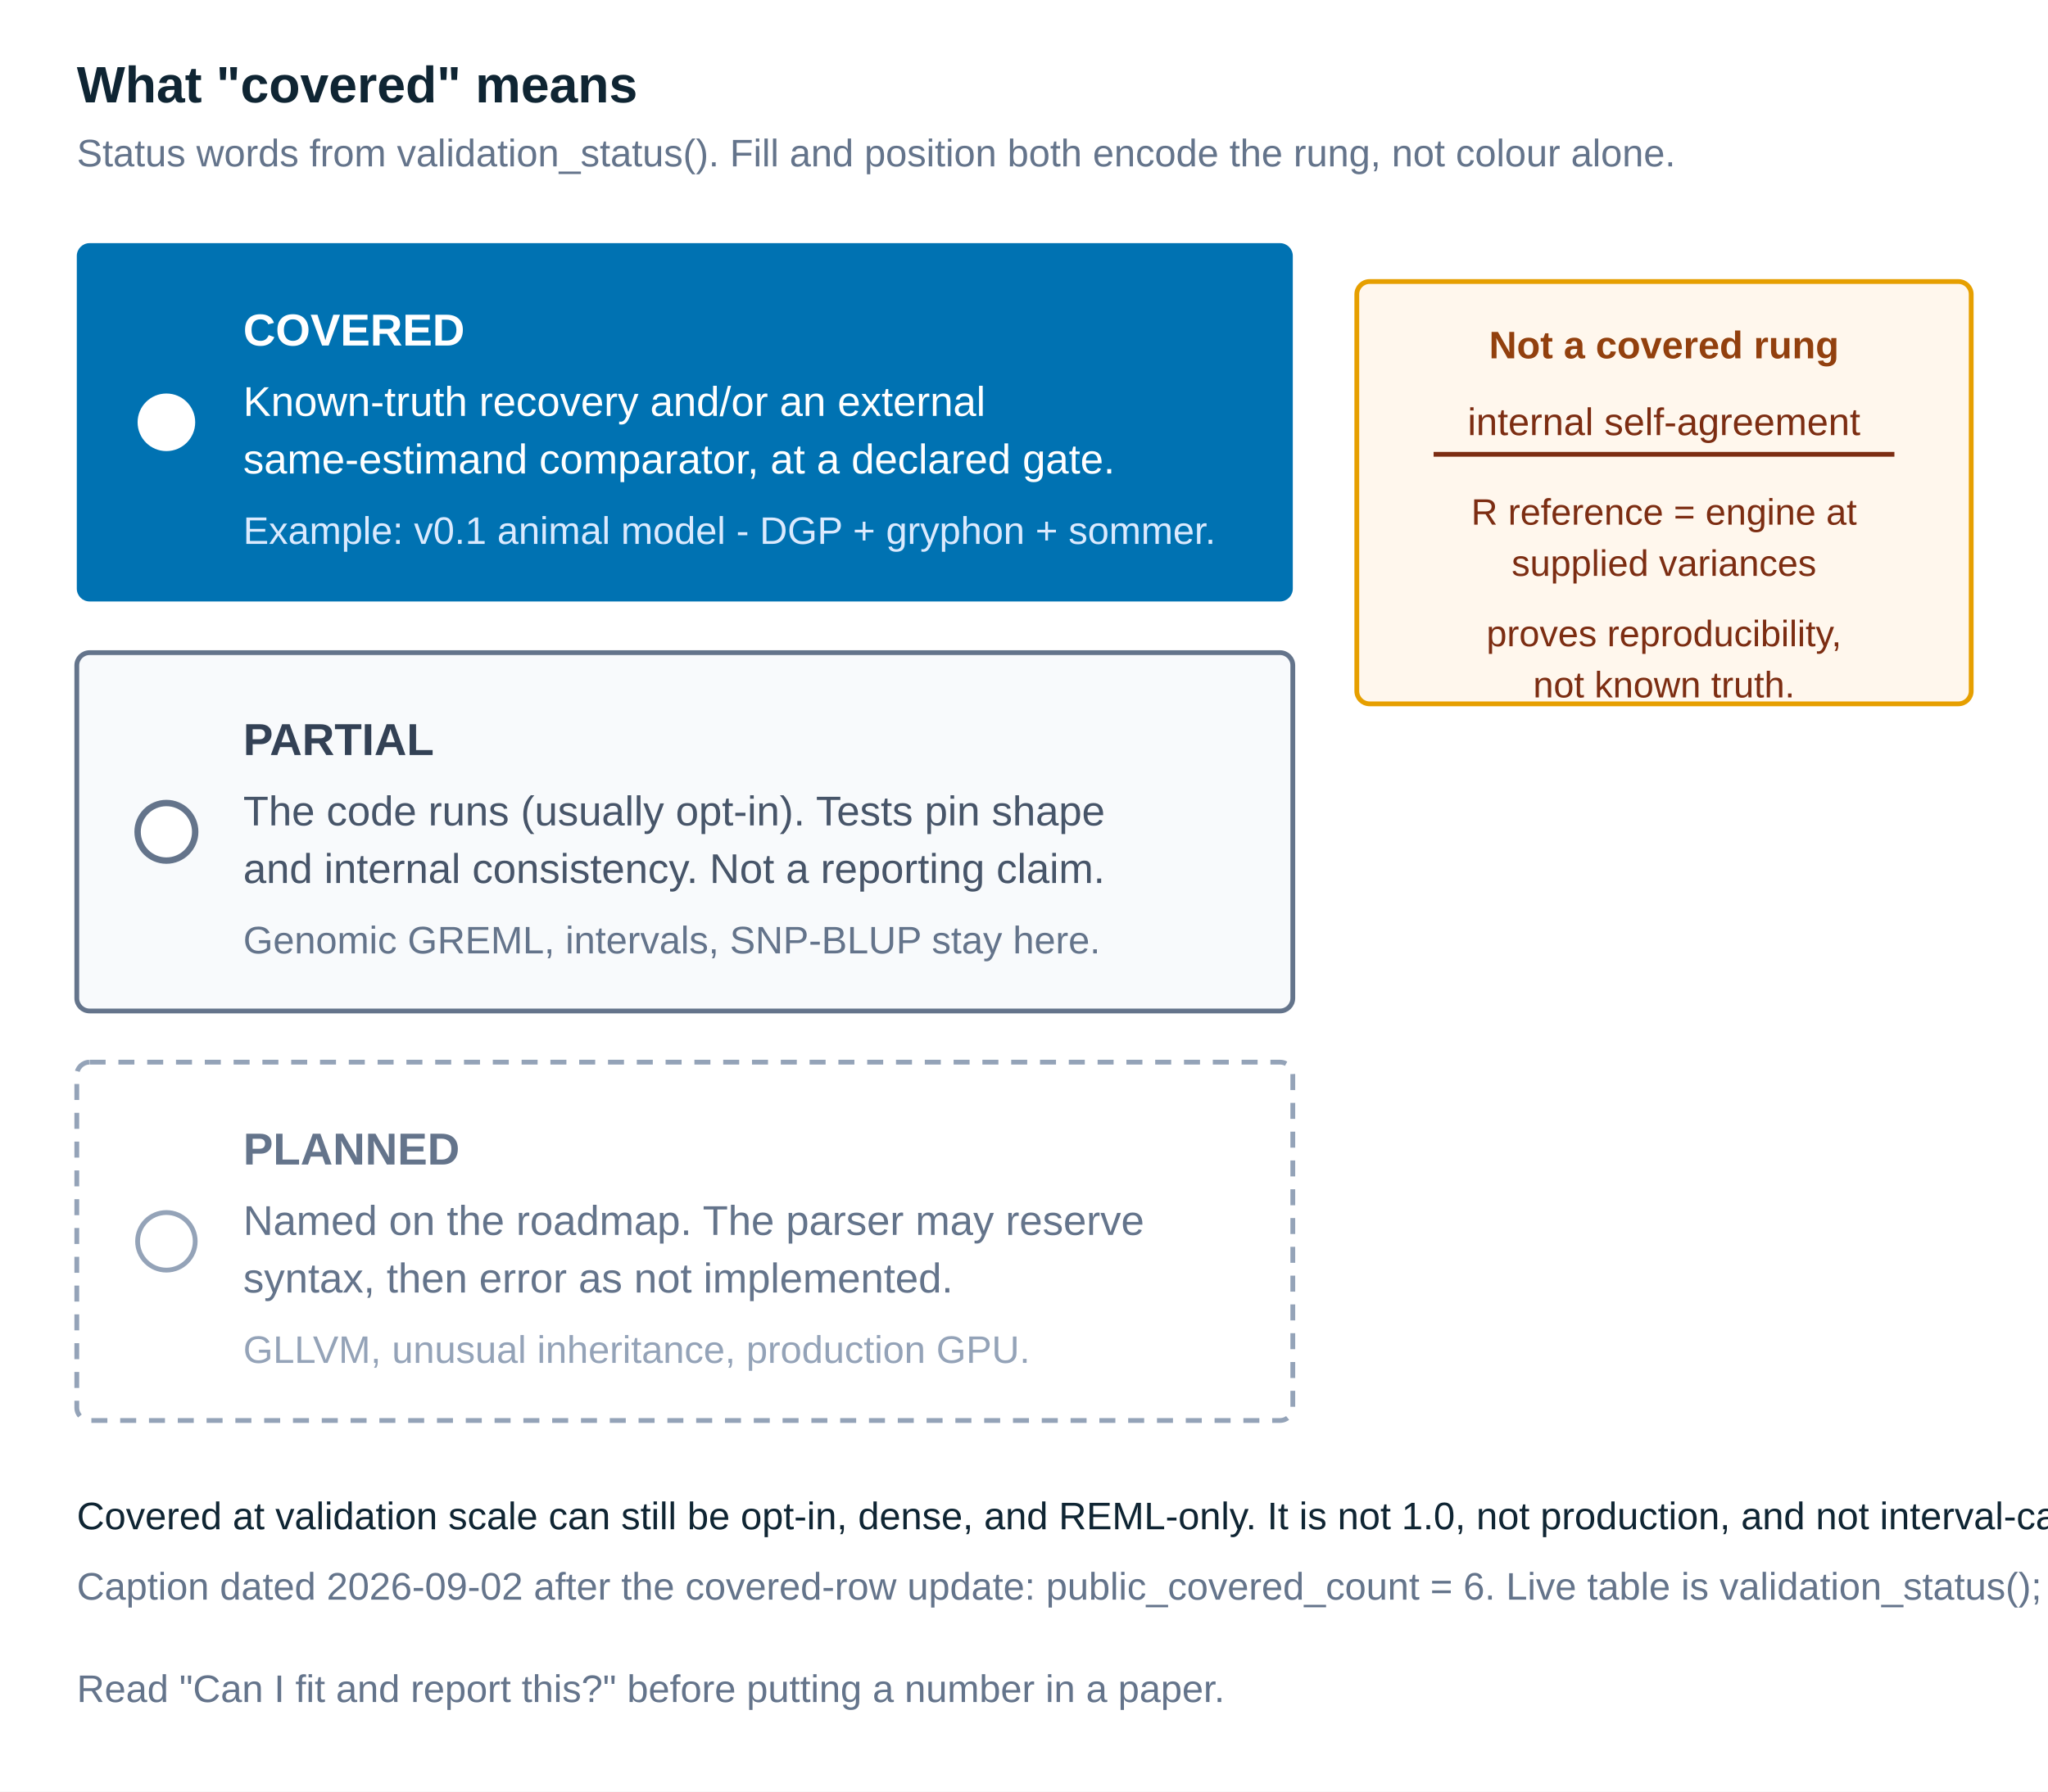
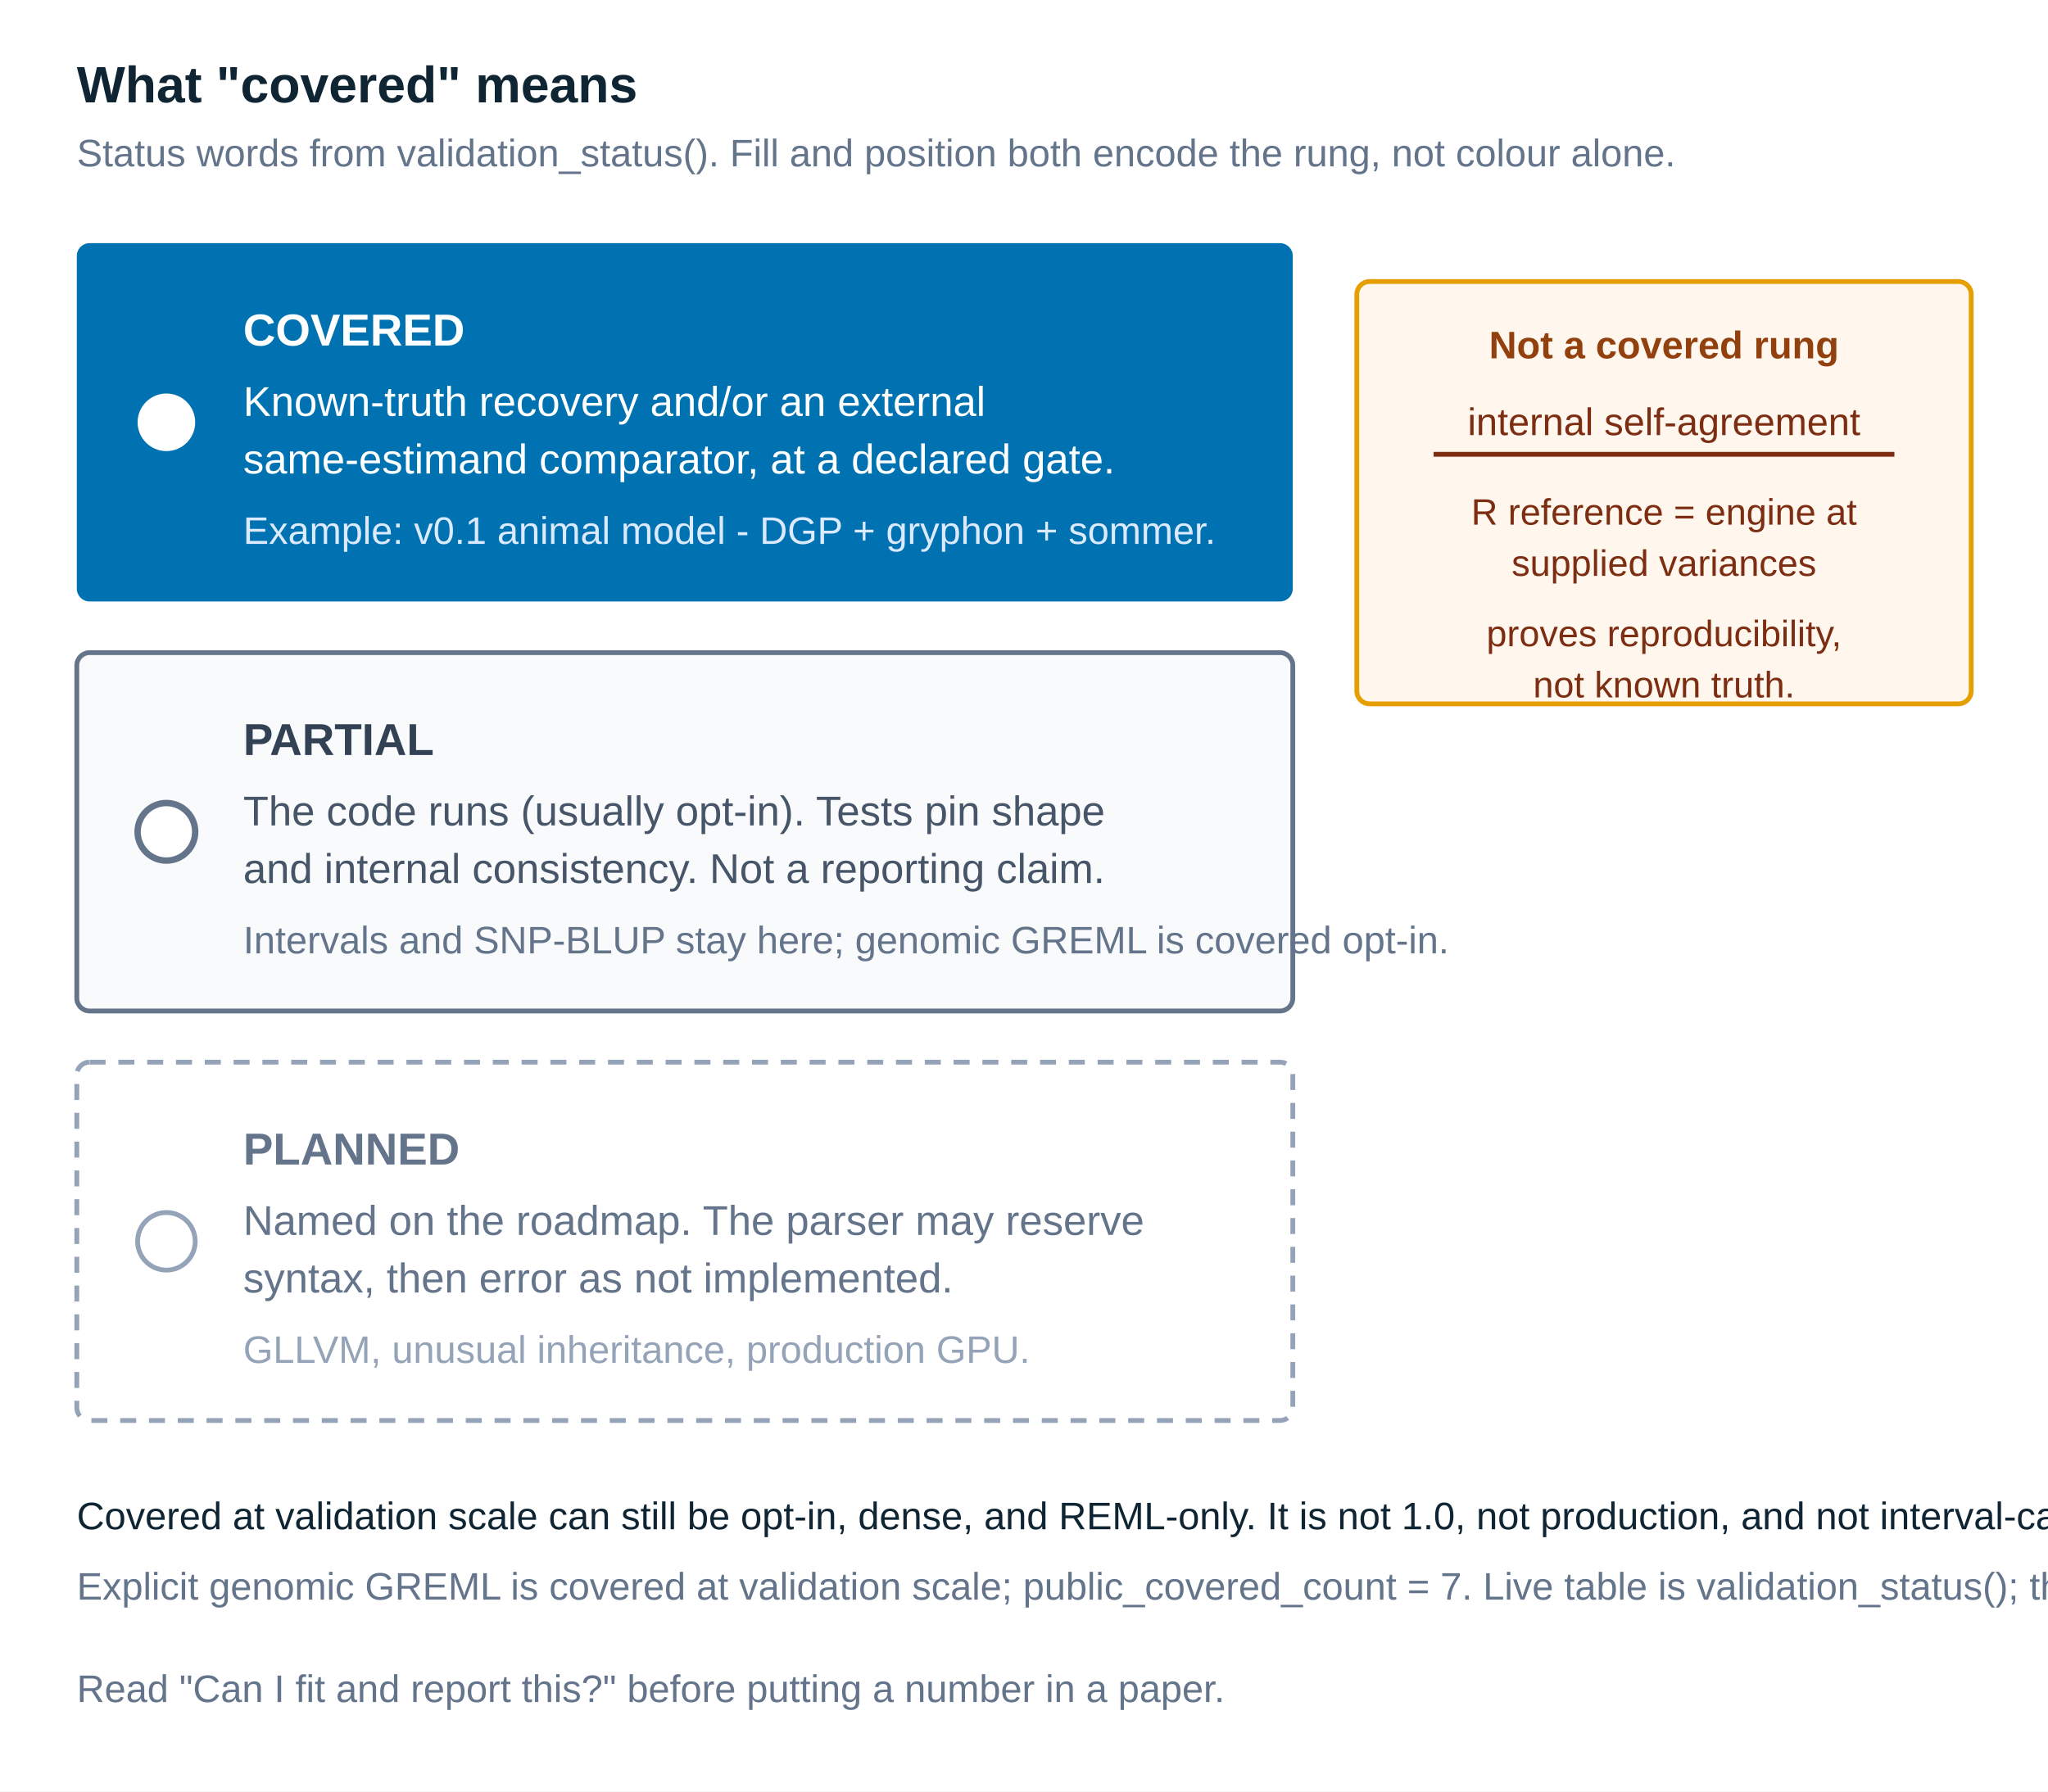
<svg xmlns="http://www.w3.org/2000/svg" viewBox="0 0 640 560" role="img" aria-labelledby="title desc">
  <rect width="640" height="560" fill="#ffffff" />
  <text x="24" y="32" font-family="IBM Plex Sans, Helvetica Neue, Arial, sans-serif" font-size="16" font-weight="700" fill="#0f2533">What "covered" means</text>
  <text x="24" y="52" font-family="IBM Plex Sans, Helvetica Neue, Arial, sans-serif" font-size="12" fill="#64748b">Status words from validation_status(). Fill and position both encode the rung, not colour alone.</text>
  <rect x="24" y="76" width="380" height="112" rx="4" fill="#0072B2" />
  <circle cx="52" cy="132" r="9" fill="#ffffff" />
  <text x="76" y="108" font-family="IBM Plex Sans, Helvetica Neue, Arial, sans-serif" font-size="14" font-weight="700" fill="#ffffff">COVERED</text>
  <text x="76" y="130" font-family="IBM Plex Sans, Helvetica Neue, Arial, sans-serif" font-size="13" fill="#ffffff">Known-truth recovery and/or an external</text>
  <text x="76" y="148" font-family="IBM Plex Sans, Helvetica Neue, Arial, sans-serif" font-size="13" fill="#ffffff">same-estimand comparator, at a declared gate.</text>
  <text x="76" y="170" font-family="IBM Plex Sans, Helvetica Neue, Arial, sans-serif" font-size="12" fill="#dbeafe">Example: v0.1 animal model - DGP + gryphon + sommer.</text>
  <rect x="24" y="204" width="380" height="112" rx="4" fill="#f8fafc" stroke="#64748b" stroke-width="1.5" />
  <circle cx="52" cy="260" r="9" fill="#ffffff" stroke="#64748b" stroke-width="2" />
  <text x="76" y="236" font-family="IBM Plex Sans, Helvetica Neue, Arial, sans-serif" font-size="14" font-weight="700" fill="#334155">PARTIAL</text>
  <text x="76" y="258" font-family="IBM Plex Sans, Helvetica Neue, Arial, sans-serif" font-size="13" fill="#475569">The code runs (usually opt-in). Tests pin shape</text>
  <text x="76" y="276" font-family="IBM Plex Sans, Helvetica Neue, Arial, sans-serif" font-size="13" fill="#475569">and internal consistency. Not a reporting claim.</text>
-   <text x="76" y="298" font-family="IBM Plex Sans, Helvetica Neue, Arial, sans-serif" font-size="12" fill="#64748b">Genomic GREML, intervals, SNP-BLUP stay here.</text>
+   <text x="76" y="298" font-family="IBM Plex Sans, Helvetica Neue, Arial, sans-serif" font-size="12" fill="#64748b">Intervals and SNP-BLUP stay here; genomic GREML is covered opt-in.</text>
  <rect x="24" y="332" width="380" height="112" rx="4" fill="#ffffff" stroke="#94a3b8" stroke-width="1.5" stroke-dasharray="5 4" />
  <circle cx="52" cy="388" r="9" fill="#ffffff" stroke="#94a3b8" stroke-width="1.5" />
  <text x="76" y="364" font-family="IBM Plex Sans, Helvetica Neue, Arial, sans-serif" font-size="14" font-weight="700" fill="#64748b">PLANNED</text>
  <text x="76" y="386" font-family="IBM Plex Sans, Helvetica Neue, Arial, sans-serif" font-size="13" fill="#64748b">Named on the roadmap. The parser may reserve</text>
  <text x="76" y="404" font-family="IBM Plex Sans, Helvetica Neue, Arial, sans-serif" font-size="13" fill="#64748b">syntax, then error as not implemented.</text>
  <text x="76" y="426" font-family="IBM Plex Sans, Helvetica Neue, Arial, sans-serif" font-size="12" fill="#94a3b8">GLLVM, unusual inheritance, production GPU.</text>
  <rect x="424" y="88" width="192" height="132" rx="4" fill="#fff7ed" stroke="#E69F00" stroke-width="1.5" />
  <text x="520" y="112" text-anchor="middle" font-family="IBM Plex Sans, Helvetica Neue, Arial, sans-serif" font-size="12" font-weight="700" fill="#92400e">Not a covered rung</text>
  <text x="520" y="136" text-anchor="middle" font-family="IBM Plex Sans, Helvetica Neue, Arial, sans-serif" font-size="12" fill="#7c2d12">internal self-agreement</text>
  <line x1="448" y1="142" x2="592" y2="142" stroke="#7c2d12" stroke-width="1.5" />
  <text x="520" y="164" text-anchor="middle" font-family="IBM Plex Sans, Helvetica Neue, Arial, sans-serif" font-size="11.5" fill="#7c2d12">R reference = engine at</text>
  <text x="520" y="180" text-anchor="middle" font-family="IBM Plex Sans, Helvetica Neue, Arial, sans-serif" font-size="11.5" fill="#7c2d12">supplied variances</text>
  <text x="520" y="202" text-anchor="middle" font-family="IBM Plex Sans, Helvetica Neue, Arial, sans-serif" font-size="11.5" fill="#7c2d12">proves reproducibility,</text>
  <text x="520" y="218" text-anchor="middle" font-family="IBM Plex Sans, Helvetica Neue, Arial, sans-serif" font-size="11.5" fill="#7c2d12">not known truth.</text>
  <text x="24" y="478" font-family="IBM Plex Sans, Helvetica Neue, Arial, sans-serif" font-size="12" fill="#0f2533">Covered at validation scale can still be opt-in, dense, and REML-only. It is not 1.0, not production, and not interval-calibrated.</text>
-   <text x="24" y="500" font-family="IBM Plex Sans, Helvetica Neue, Arial, sans-serif" font-size="12" fill="#64748b">Caption dated 2026-09-02 after the covered-row update: public_covered_count = 6. Live table is validation_status(); this figure does not flip a row.</text>
+   <text x="24" y="500" font-family="IBM Plex Sans, Helvetica Neue, Arial, sans-serif" font-size="12" fill="#64748b">Explicit genomic GREML is covered at validation scale; public_covered_count = 7. Live table is validation_status(); this figure does not flip a row.</text>
  <text x="24" y="532" font-family="IBM Plex Sans, Helvetica Neue, Arial, sans-serif" font-size="12" fill="#64748b">Read "Can I fit and report this?" before putting a number in a paper.</text>
</svg>
